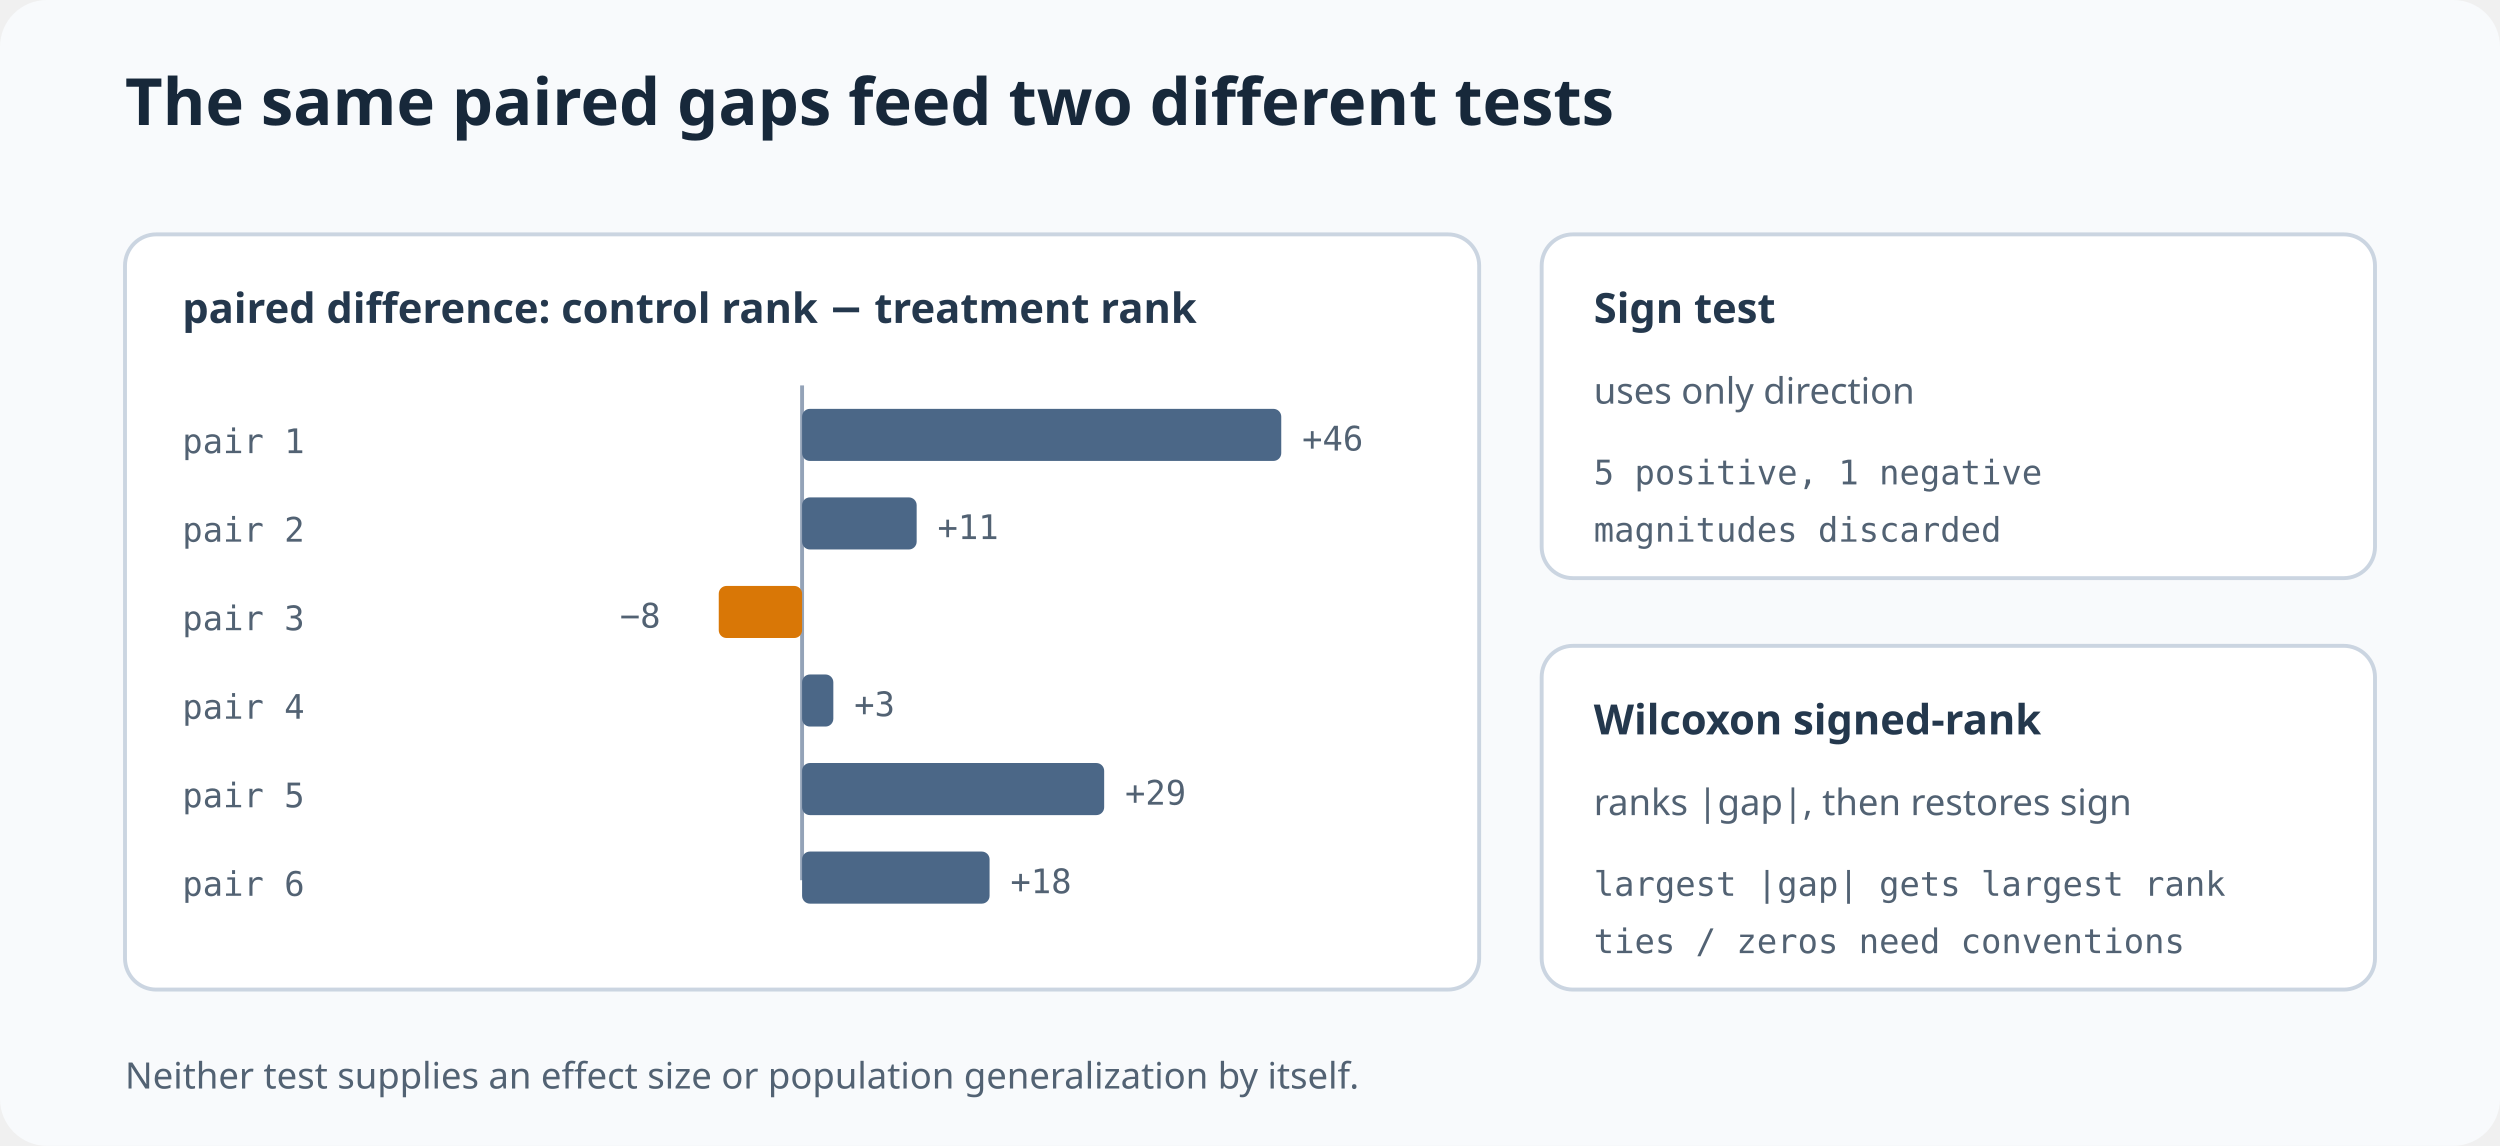
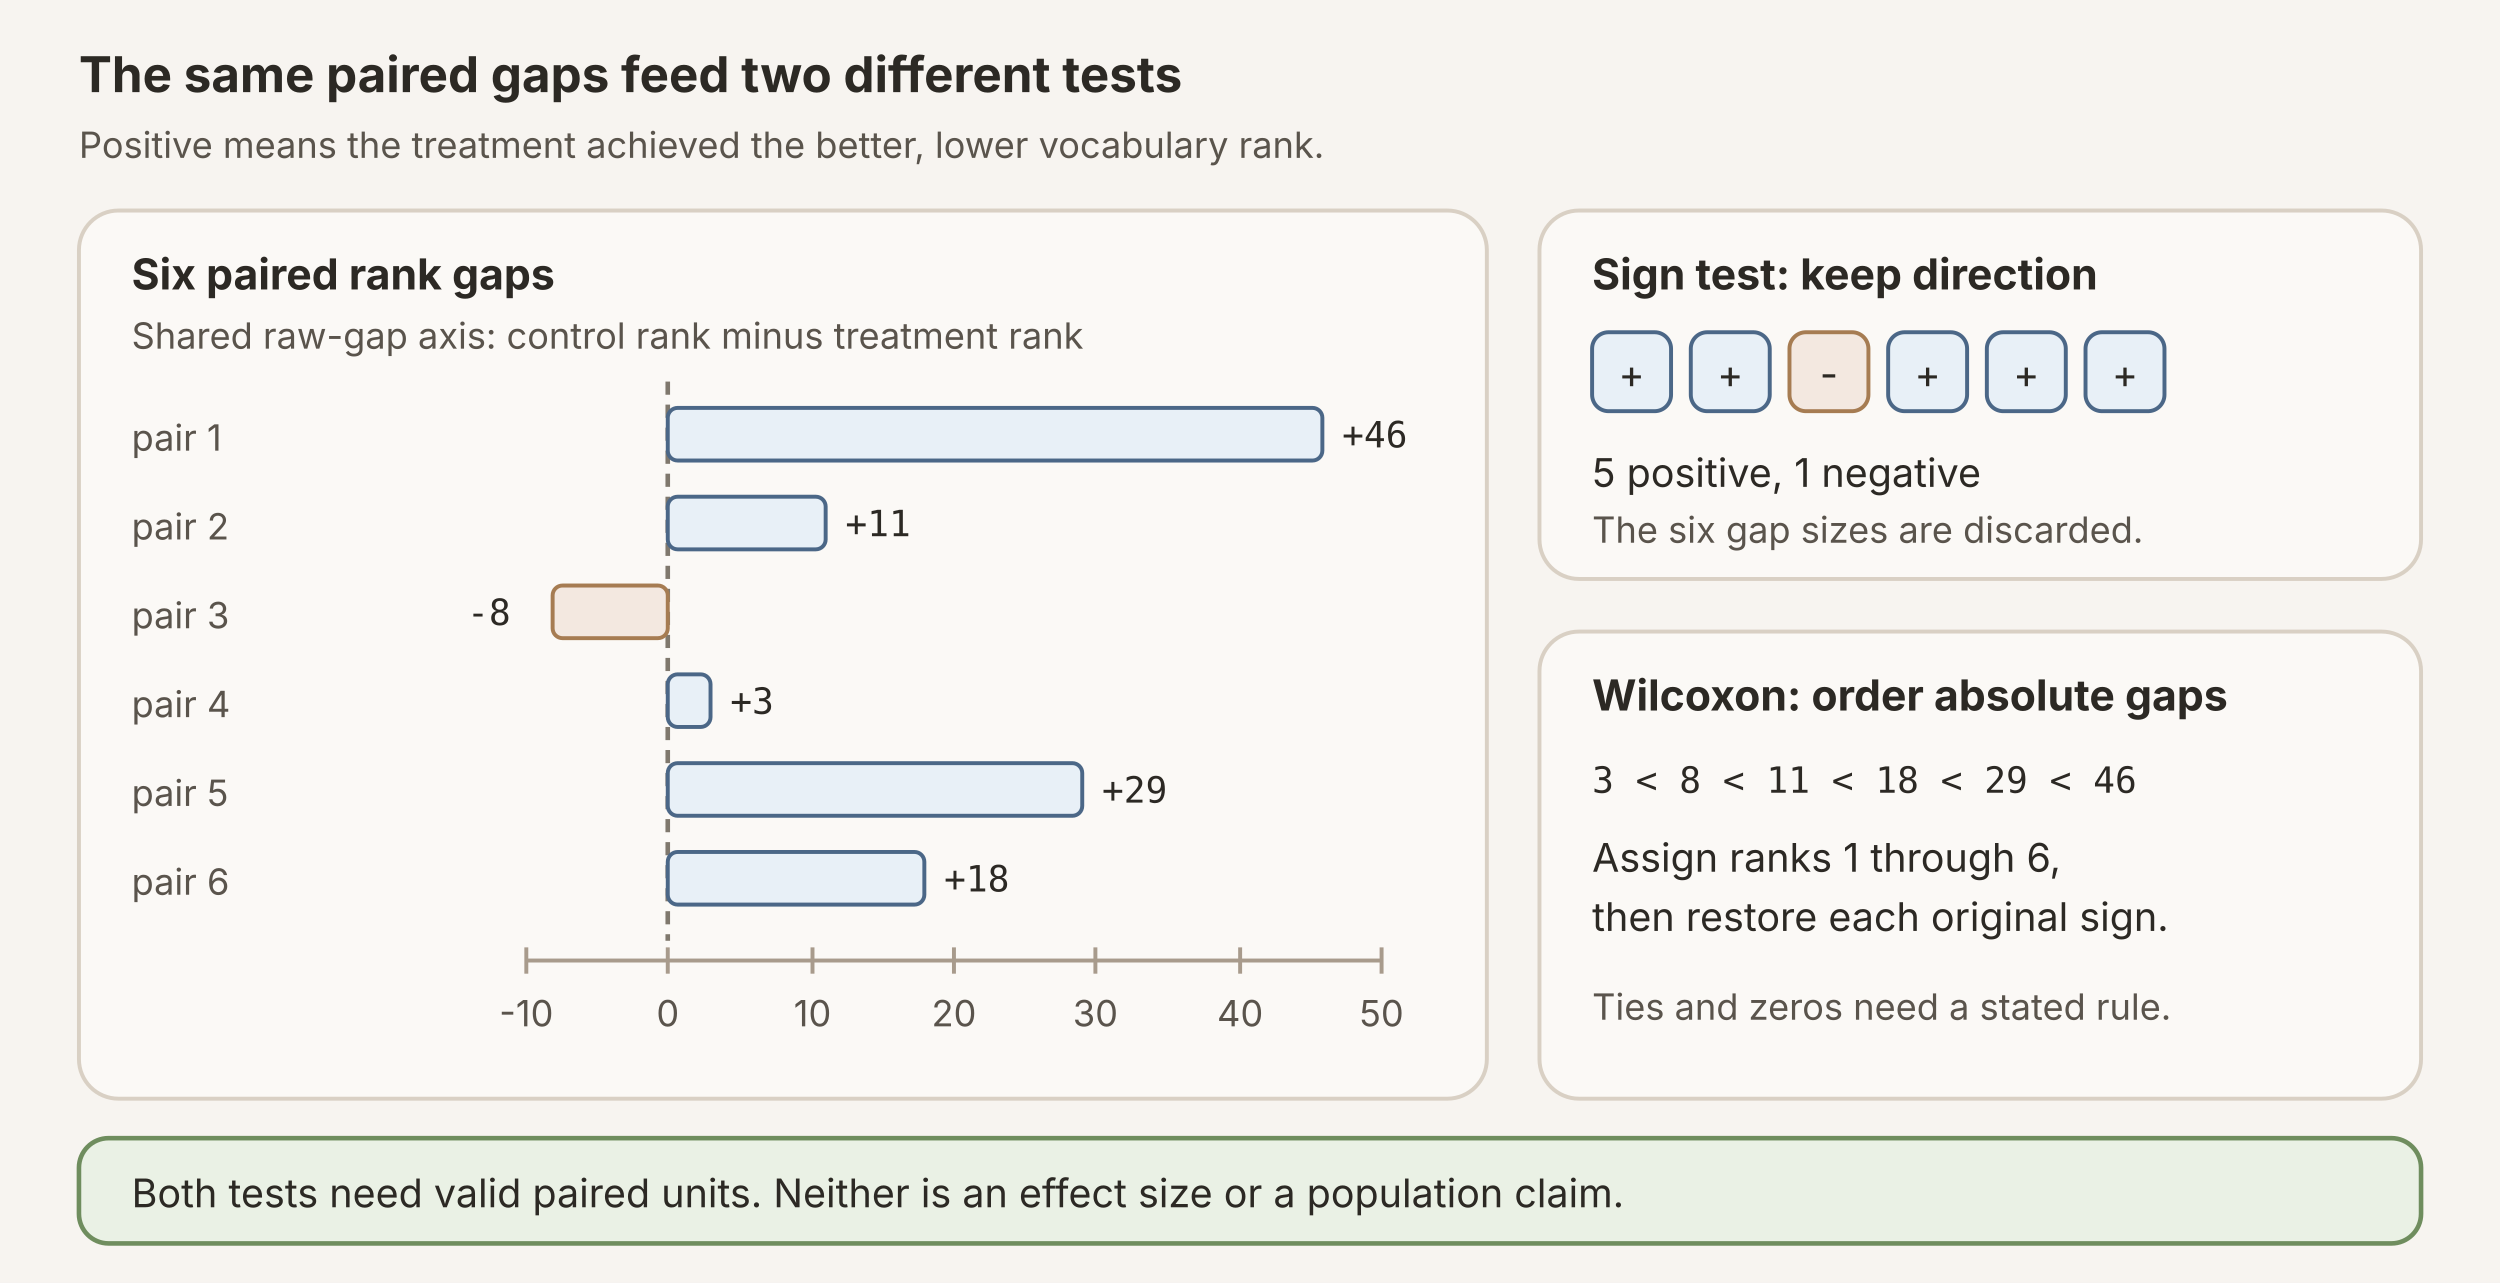
- <svg xmlns="http://www.w3.org/2000/svg" viewBox="0 0 960 440" role="img" aria-labelledby="title desc">
-   <defs>
-     <style>
-       .bg{fill:#f8fafc}.panel{fill:#fff;stroke:#cbd5e1;stroke-width:1.5}.pos{fill:#4b6787}.neg{fill:#d97706}.axis{stroke:#94a3b8;stroke-width:1.5}.title{font:600 25px 'IBM Plex Sans',system-ui,sans-serif;fill:#17283a}.label{font:600 16px 'IBM Plex Sans',system-ui,sans-serif;fill:#24384d}.small{font:13px 'JetBrains Mono',ui-monospace,monospace;fill:#526273}.note{font:14px 'IBM Plex Sans',system-ui,sans-serif;fill:#526273}
-     </style>
-   </defs>
-   <rect class="bg" width="960" height="440" rx="18" />
-   <text class="title" x="48" y="48">The same paired gaps feed two different tests</text>
-   <g transform="translate(48 90)">
-     <rect class="panel" width="520" height="290" rx="12" />
-     <text class="label" x="22" y="34">paired difference: control rank − treatment rank</text>
-     <line class="axis" x1="260" y1="58" x2="260" y2="248" />
-     <text class="small" x="22" y="84">pair 1</text>
-     <rect class="pos" x="260" y="67" width="184" height="20" rx="3" />
-     <text class="small" x="452" y="83">+46</text>
-     <text class="small" x="22" y="118">pair 2</text>
-     <rect class="pos" x="260" y="101" width="44" height="20" rx="3" />
-     <text class="small" x="312" y="117">+11</text>
-     <text class="small" x="22" y="152">pair 3</text>
-     <rect class="neg" x="228" y="135" width="32" height="20" rx="3" />
-     <text class="small" x="190" y="151">−8</text>
-     <text class="small" x="22" y="186">pair 4</text>
-     <rect class="pos" x="260" y="169" width="12" height="20" rx="3" />
-     <text class="small" x="280" y="185">+3</text>
-     <text class="small" x="22" y="220">pair 5</text>
-     <rect class="pos" x="260" y="203" width="116" height="20" rx="3" />
-     <text class="small" x="384" y="219">+29</text>
-     <text class="small" x="22" y="254">pair 6</text>
-     <rect class="pos" x="260" y="237" width="72" height="20" rx="3" />
-     <text class="small" x="340" y="253">+18</text>
-   </g>
-   <g transform="translate(592 90)">
-     <rect class="panel" width="320" height="132" rx="12" />
-     <text class="label" x="20" y="34">Sign test</text>
-     <text class="note" x="20" y="65">uses only direction</text>
-     <text class="small" x="20" y="96">5 positive, 1 negative</text>
-     <text class="small" x="20" y="118">magnitudes discarded</text>
-   </g>
-   <g transform="translate(592 248)">
-     <rect class="panel" width="320" height="132" rx="12" />
-     <text class="label" x="20" y="34">Wilcoxon signed-rank</text>
-     <text class="note" x="20" y="65">ranks |gap|, then restores sign</text>
-     <text class="small" x="20" y="96">largest |gap| gets largest rank</text>
-     <text class="small" x="20" y="118">ties / zeros need conventions</text>
-   </g>
-   <text class="note" x="48" y="418">Neither test supplies an effect size or population generalization by itself.</text>
+ <svg xmlns="http://www.w3.org/2000/svg" width="760" height="390" viewBox="0 0 760 390" role="img" aria-labelledby="titlePaired descPaired">
+   <rect width="100%" height="100%" fill="#F7F4F0" />
+   <style>
+     .t{font-family:Inter,Arial,Helvetica,sans-serif;fill:#2C2924}
+     .title{font-size:15px;font-weight:700}
+     .h{font-size:13px;font-weight:700}
+     .s{font-size:12px}
+     .m{font-size:11px;fill:#5A544C}
+     .mono{font-family:ui-monospace,SFMono-Regular,Menlo,monospace;font-size:11px;fill:#2C2924}
+     .card{fill:#FBF9F6;stroke:#D9D0C4;stroke-width:1.2}
+     .pos{fill:#E8F0F7;stroke:#4B6787;stroke-width:1.2}
+     .neg{fill:#F3E8E0;stroke:#A67C52;stroke-width:1.2}
+     .axis{stroke:#A89B8C;stroke-width:1.2}
+     .zero{stroke:#7F786D;stroke-width:1.4;stroke-dasharray:4 3}
+     .foot{fill:#EAF1E5;stroke:#6F8D5E;stroke-width:1.4}
+   </style>
+   <text x="24" y="28" class="t title">The same paired gaps feed two different tests</text>
+   <text x="24" y="48" class="t m">Positive means the treatment achieved the better, lower vocabulary rank.</text>
+   <rect class="card" x="24" y="64" width="428" height="270" rx="12" />
+   <text x="40" y="88" class="t h">Six paired rank gaps</text>
+   <text x="40" y="106" class="t m">Shared raw-gap axis: control rank minus treatment rank</text>
+   <line class="zero" x1="203" y1="116" x2="203" y2="286" />
+   <text x="40" y="137" class="t m">pair 1</text>
+   <rect class="pos" x="203" y="124" width="199" height="16" rx="3" />
+   <text x="408" y="136" class="mono">+46</text>
+   <text x="40" y="164" class="t m">pair 2</text>
+   <rect class="pos" x="203" y="151" width="48" height="16" rx="3" />
+   <text x="257" y="163" class="mono">+11</text>
+   <text x="40" y="191" class="t m">pair 3</text>
+   <rect class="neg" x="168" y="178" width="35" height="16" rx="3" />
+   <text x="142" y="190" class="mono">-8</text>
+   <text x="40" y="218" class="t m">pair 4</text>
+   <rect class="pos" x="203" y="205" width="13" height="16" rx="3" />
+   <text x="222" y="217" class="mono">+3</text>
+   <text x="40" y="245" class="t m">pair 5</text>
+   <rect class="pos" x="203" y="232" width="126" height="16" rx="3" />
+   <text x="335" y="244" class="mono">+29</text>
+   <text x="40" y="272" class="t m">pair 6</text>
+   <rect class="pos" x="203" y="259" width="78" height="16" rx="3" />
+   <text x="287" y="271" class="mono">+18</text>
+   <line class="axis" x1="160" y1="292" x2="420" y2="292" />
+   <line class="axis" x1="160" y1="288" x2="160" y2="296" />
+   <line class="axis" x1="203" y1="288" x2="203" y2="296" />
+   <line class="axis" x1="247" y1="288" x2="247" y2="296" />
+   <line class="axis" x1="290" y1="288" x2="290" y2="296" />
+   <line class="axis" x1="333" y1="288" x2="333" y2="296" />
+   <line class="axis" x1="377" y1="288" x2="377" y2="296" />
+   <line class="axis" x1="420" y1="288" x2="420" y2="296" />
+   <text x="160" y="312" text-anchor="middle" class="t m">-10</text>
+   <text x="203" y="312" text-anchor="middle" class="t m">0</text>
+   <text x="247" y="312" text-anchor="middle" class="t m">10</text>
+   <text x="290" y="312" text-anchor="middle" class="t m">20</text>
+   <text x="333" y="312" text-anchor="middle" class="t m">30</text>
+   <text x="377" y="312" text-anchor="middle" class="t m">40</text>
+   <text x="420" y="312" text-anchor="middle" class="t m">50</text>
+   <rect class="card" x="468" y="64" width="268" height="112" rx="12" />
+   <text x="484" y="88" class="t h">Sign test: keep direction</text>
+   <rect class="pos" x="484" y="101" width="24" height="24" rx="5" />
+   <rect class="pos" x="514" y="101" width="24" height="24" rx="5" />
+   <rect class="neg" x="544" y="101" width="24" height="24" rx="5" />
+   <rect class="pos" x="574" y="101" width="24" height="24" rx="5" />
+   <rect class="pos" x="604" y="101" width="24" height="24" rx="5" />
+   <rect class="pos" x="634" y="101" width="24" height="24" rx="5" />
+   <text x="496" y="118" text-anchor="middle" class="t s">+</text>
+   <text x="526" y="118" text-anchor="middle" class="t s">+</text>
+   <text x="556" y="118" text-anchor="middle" class="t s">-</text>
+   <text x="586" y="118" text-anchor="middle" class="t s">+</text>
+   <text x="616" y="118" text-anchor="middle" class="t s">+</text>
+   <text x="646" y="118" text-anchor="middle" class="t s">+</text>
+   <text x="484" y="148" class="t s">5 positive, 1 negative</text>
+   <text x="484" y="165" class="t m">The six gap sizes are discarded.</text>
+   <rect class="card" x="468" y="192" width="268" height="142" rx="12" />
+   <text x="484" y="216" class="t h">Wilcoxon: order absolute gaps</text>
+   <text x="484" y="241" class="mono">3  &lt;  8  &lt;  11  &lt;  18  &lt;  29  &lt;  46</text>
+   <text x="484" y="265" class="t s">Assign ranks 1 through 6,</text>
+   <text x="484" y="283" class="t s">then restore each original sign.</text>
+   <text x="484" y="310" class="t m">Ties and zeros need a stated rule.</text>
+   <rect class="foot" x="24" y="346" width="712" height="32" rx="9" />
+   <text x="40" y="367" class="t s">Both tests need valid paired units. Neither is an effect size or a population claim.</text>
</svg>
